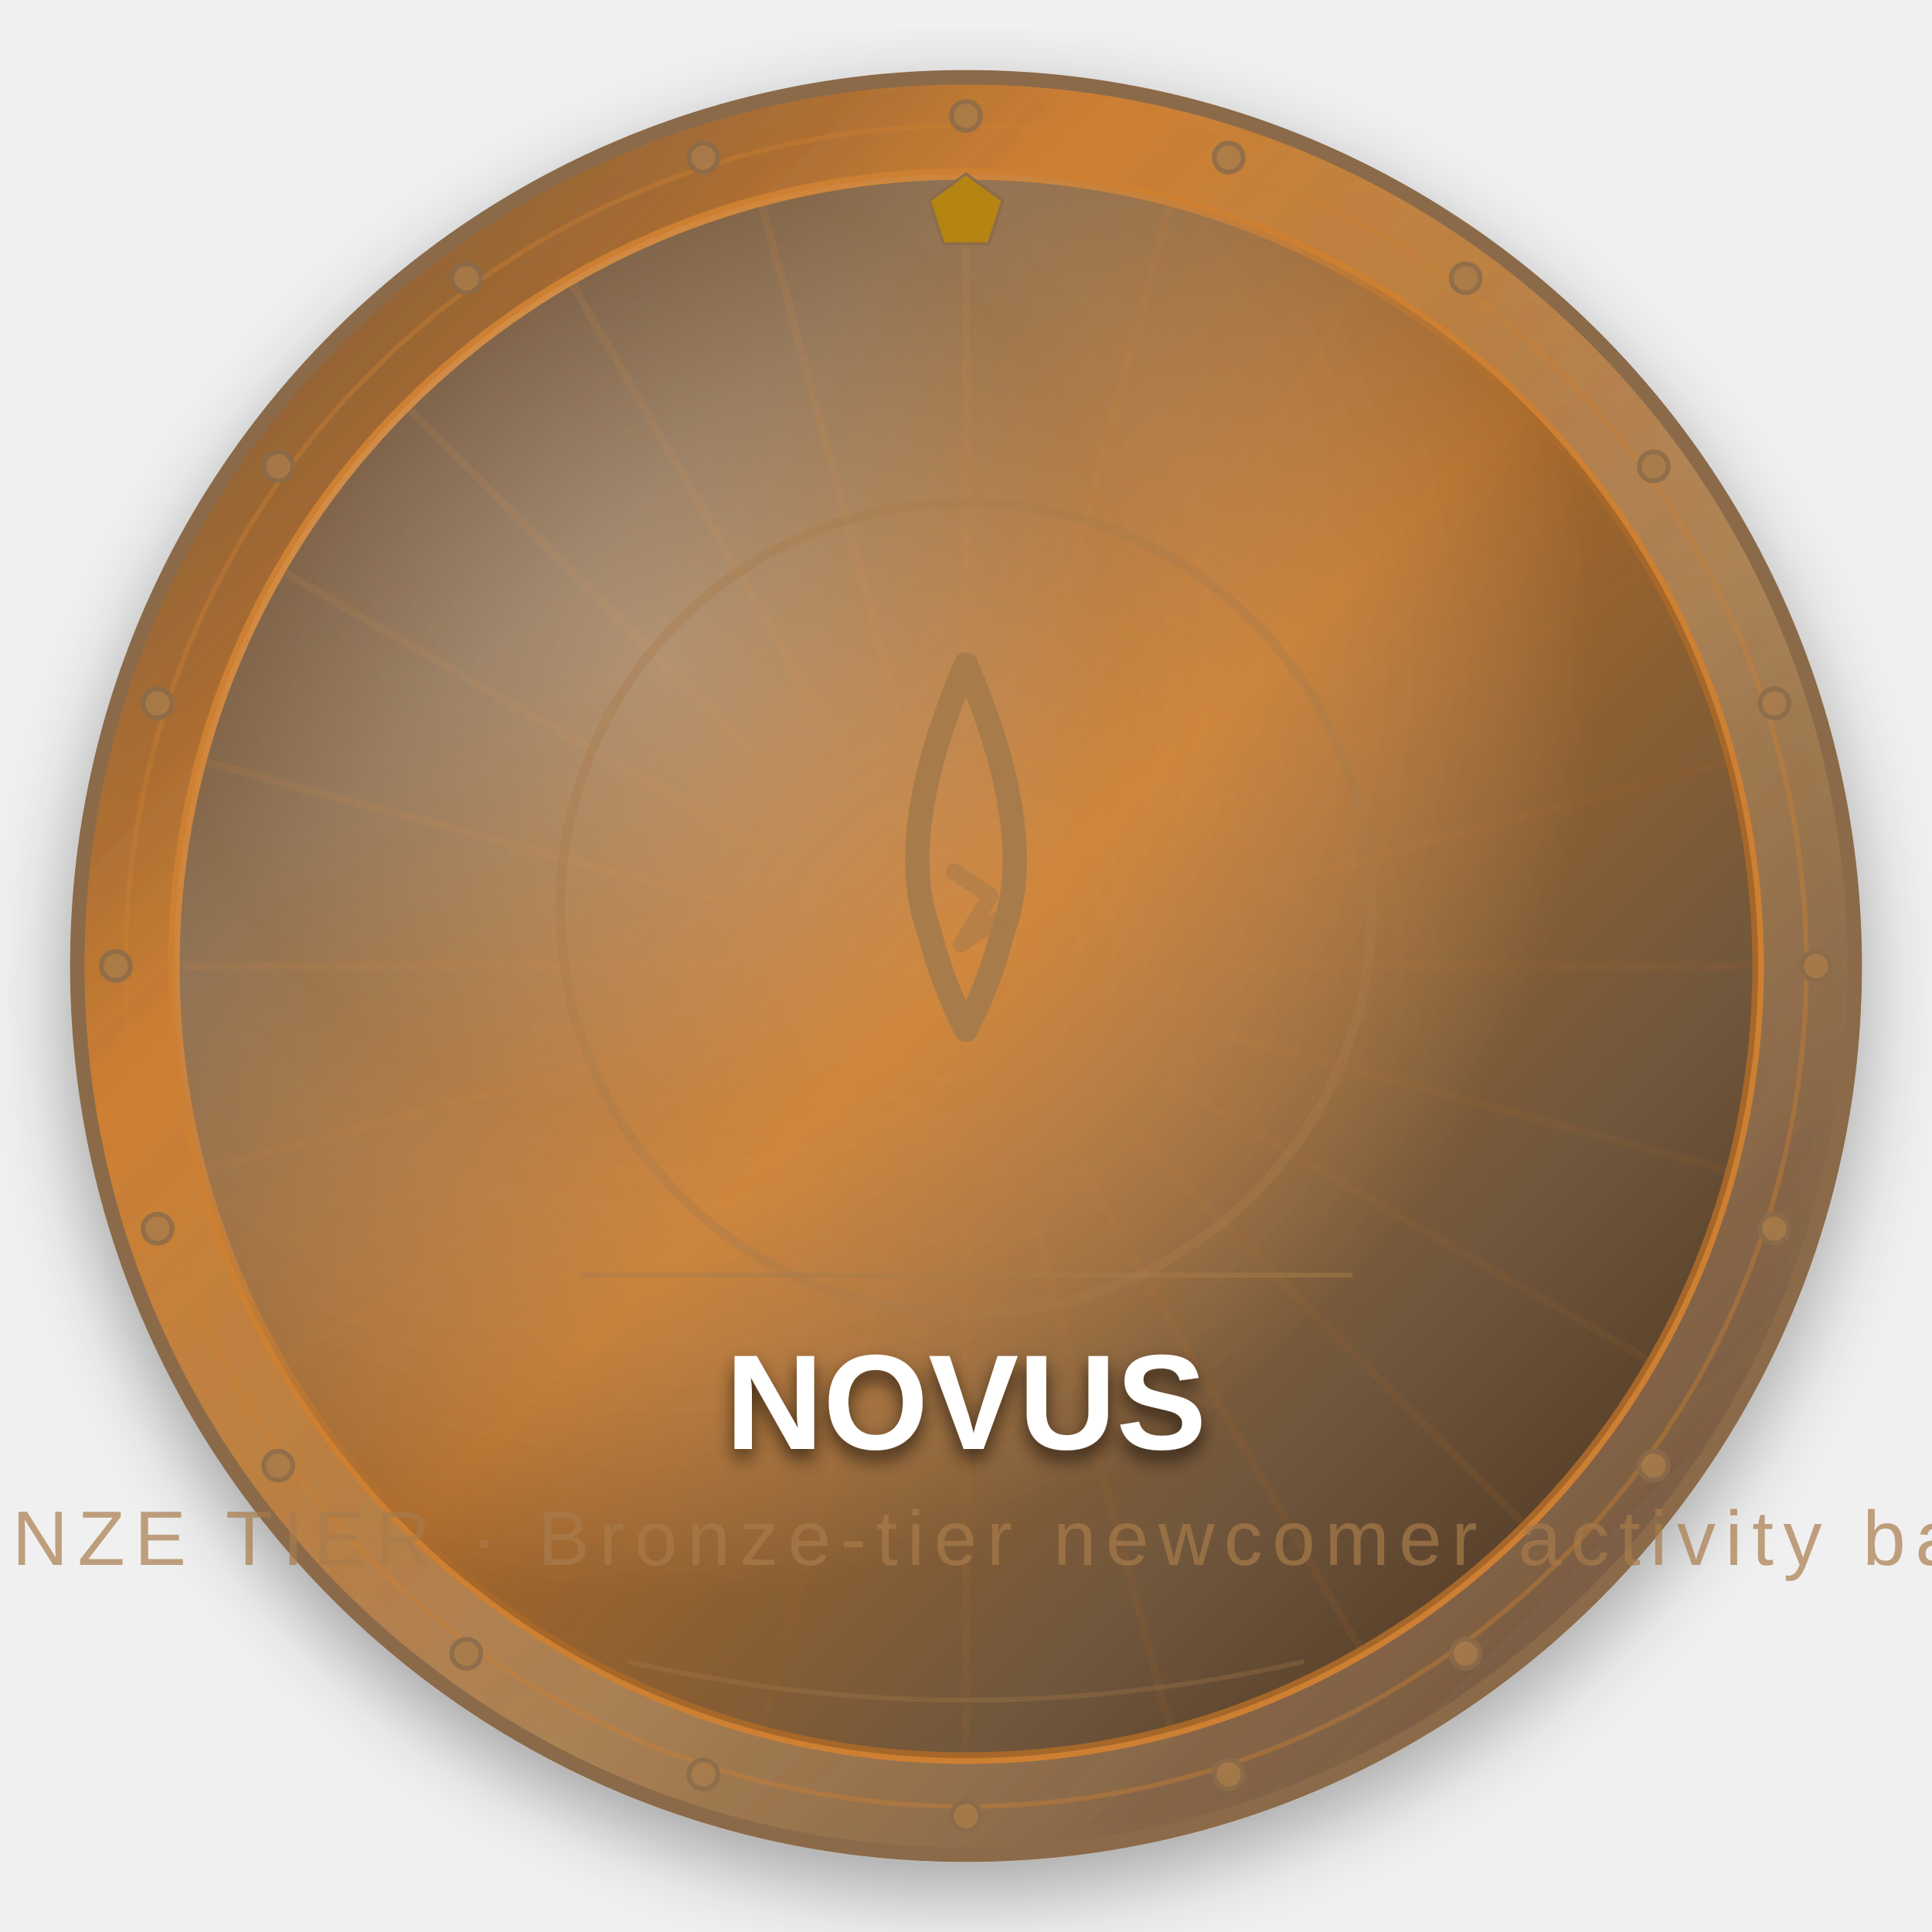
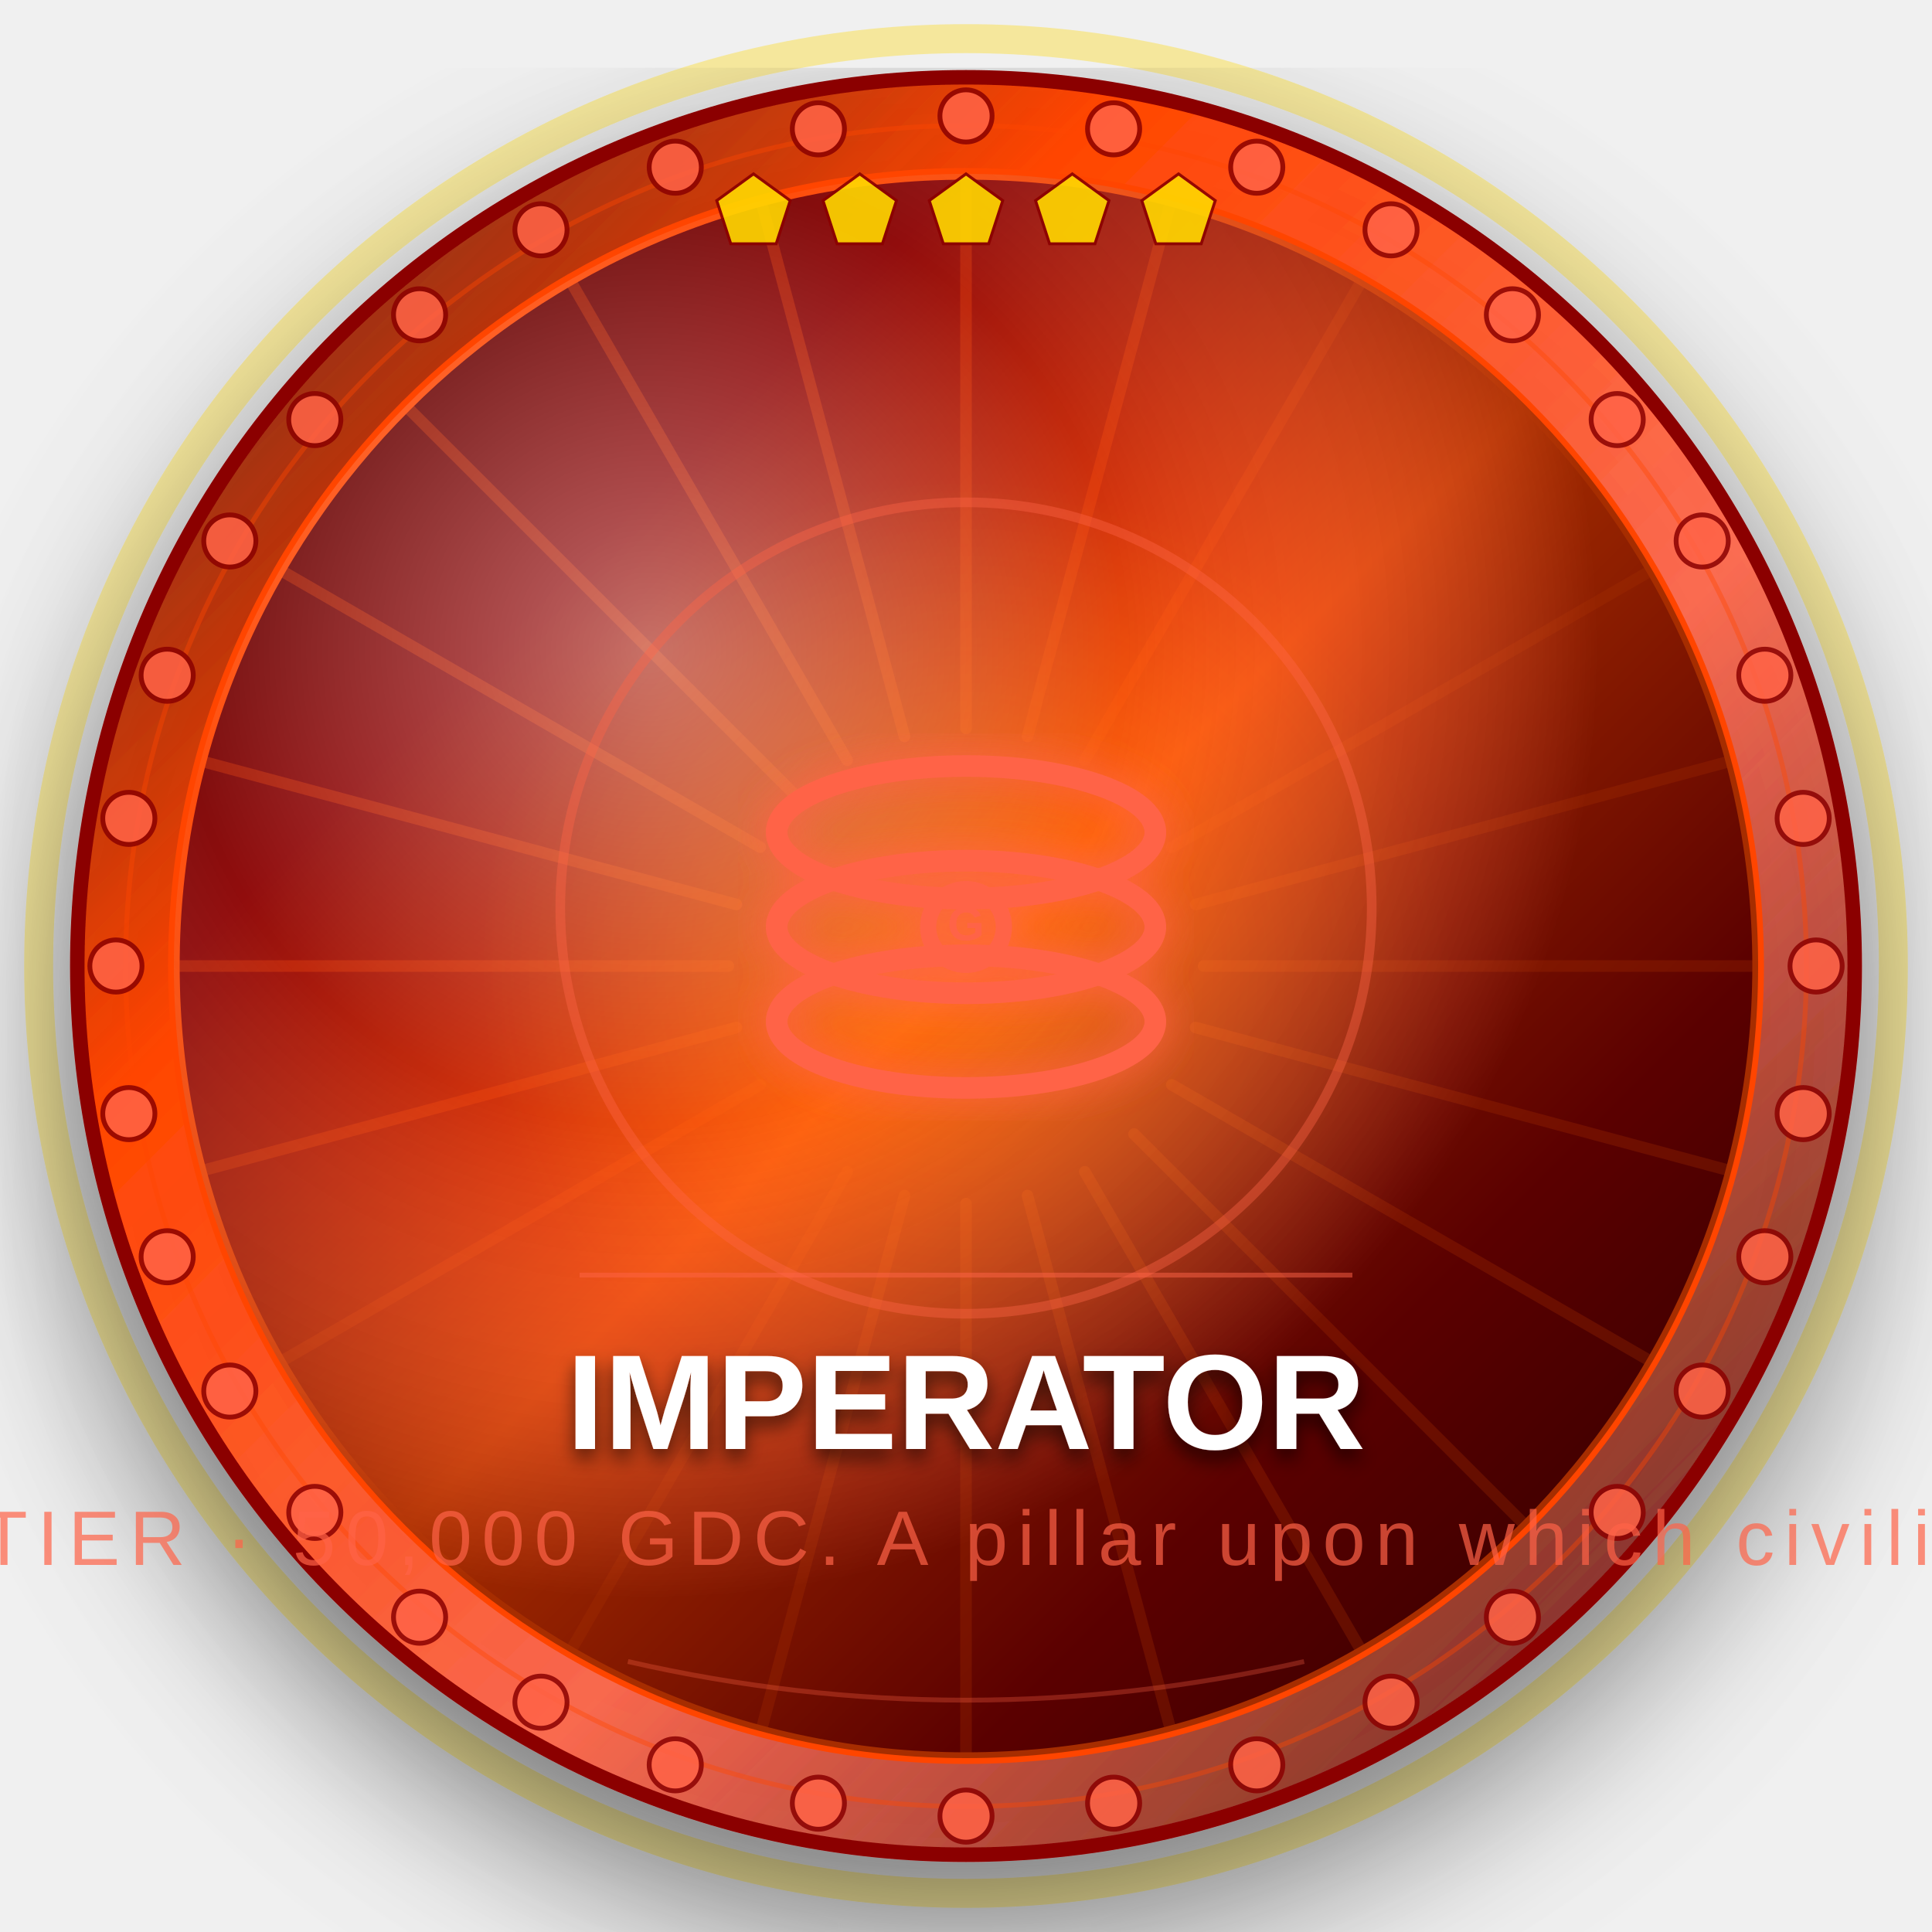
<svg xmlns="http://www.w3.org/2000/svg" viewBox="0 0 200 200" width="200" height="200">
  <defs>
    <linearGradient id="b10" x1="0%" y1="0%" x2="100%" y2="100%">
-       <stop offset="0%" stop-color="#4A2F1A" />
-       <stop offset="25%" stop-color="#8B6B4A" />
-       <stop offset="50%" stop-color="#CD7F32" />
-       <stop offset="75%" stop-color="#8B6B4A" />
-       <stop offset="100%" stop-color="#4A2F1A" />
+       <stop offset="0%" stop-color="#3A0000" />
+       <stop offset="25%" stop-color="#8B0000" />
+       <stop offset="50%" stop-color="#FF4500" />
+       <stop offset="75%" stop-color="#8B0000" />
+       <stop offset="100%" stop-color="#3A0000" />
    </linearGradient>
    <linearGradient id="r10" x1="0%" y1="0%" x2="100%" y2="100%">
-       <stop offset="0%" stop-color="#4A2F1A" stop-opacity="0.8" />
-       <stop offset="30%" stop-color="#CD7F32" stop-opacity="1" />
-       <stop offset="60%" stop-color="#A87B4A" stop-opacity="0.9" />
-       <stop offset="100%" stop-color="#4A2F1A" stop-opacity="0.8" />
+       <stop offset="0%" stop-color="#3A0000" stop-opacity="0.8" />
+       <stop offset="30%" stop-color="#FF4500" stop-opacity="1" />
+       <stop offset="60%" stop-color="#FF6347" stop-opacity="0.9" />
+       <stop offset="100%" stop-color="#3A0000" stop-opacity="0.8" />
    </linearGradient>
    <radialGradient id="s10" cx="30%" cy="30%" r="60%">
-       <stop offset="0%" stop-color="#fff" stop-opacity="0.24" />
+       <stop offset="0%" stop-color="#fff" stop-opacity="0.4" />
      <stop offset="50%" stop-color="#fff" stop-opacity="0.05" />
-       <stop offset="100%" stop-color="#000" stop-opacity="0.19" />
+       <stop offset="100%" stop-color="#000" stop-opacity="0.35" />
    </radialGradient>
    <radialGradient id="c10" cx="50%" cy="50%" r="50%">
-       <stop offset="0%" stop-color="#CD7F32" stop-opacity="0.12" />
-       <stop offset="100%" stop-color="#CD7F32" stop-opacity="0" />
+       <stop offset="0%" stop-color="#FFD700" stop-opacity="0.25" />
+       <stop offset="100%" stop-color="#FFD700" stop-opacity="0" />
    </radialGradient>
    <filter id="sh10" x="-30%" y="-30%" width="160%" height="160%">
-       <feDropShadow dx="0" dy="3" stdDeviation="4" flood-color="#000" flood-opacity="0.35" />
+       <feDropShadow dx="0" dy="7" stdDeviation="8" flood-color="#000" flood-opacity="0.55" />
+     </filter>
+     <filter id="ig10">
+       <feGaussianBlur stdDeviation="2" result="b" />
+       <feMerge>
+         <feMergeNode in="b" />
+         <feMergeNode in="SourceGraphic" />
+       </feMerge>
    </filter>
  </defs>
-   <circle cx="100" cy="100" r="92" fill="url(#r10)" stroke="#8B6B4A" stroke-width="1.5" filter="url(#sh10)" />
-   <circle cx="100" cy="100" r="87" fill="none" stroke="#CD7F32" stroke-width="0.5" opacity="0.4" />
-   <circle cx="100" cy="100" r="82" fill="url(#b10)" stroke="#CD7F32" stroke-width="1.2" />
-   <line x1="124.6" y1="100" x2="182" y2="100" stroke="#CD7F32" stroke-width="0.8" opacity="0.14" stroke-linecap="round" />
-   <line x1="123.762" y1="106.367" x2="179.206" y2="121.223" stroke="#CD7F32" stroke-width="0.8" opacity="0.14" stroke-linecap="round" />
-   <line x1="121.304" y1="112.3" x2="171.014" y2="141" stroke="#CD7F32" stroke-width="0.8" opacity="0.14" stroke-linecap="round" />
-   <line x1="117.395" y1="117.395" x2="157.983" y2="157.983" stroke="#CD7F32" stroke-width="0.8" opacity="0.14" stroke-linecap="round" />
-   <line x1="112.3" y1="121.304" x2="141" y2="171.014" stroke="#CD7F32" stroke-width="0.8" opacity="0.14" stroke-linecap="round" />
-   <line x1="106.367" y1="123.762" x2="121.223" y2="179.206" stroke="#CD7F32" stroke-width="0.8" opacity="0.14" stroke-linecap="round" />
-   <line x1="100" y1="124.6" x2="100" y2="182" stroke="#CD7F32" stroke-width="0.8" opacity="0.14" stroke-linecap="round" />
-   <line x1="93.633" y1="123.762" x2="78.777" y2="179.206" stroke="#CD7F32" stroke-width="0.8" opacity="0.14" stroke-linecap="round" />
-   <line x1="87.7" y1="121.304" x2="59" y2="171.014" stroke="#CD7F32" stroke-width="0.8" opacity="0.14" stroke-linecap="round" />
-   <line x1="82.605" y1="117.395" x2="42.017" y2="157.983" stroke="#CD7F32" stroke-width="0.8" opacity="0.14" stroke-linecap="round" />
-   <line x1="78.696" y1="112.3" x2="28.986" y2="141" stroke="#CD7F32" stroke-width="0.8" opacity="0.14" stroke-linecap="round" />
-   <line x1="76.238" y1="106.367" x2="20.794" y2="121.223" stroke="#CD7F32" stroke-width="0.8" opacity="0.14" stroke-linecap="round" />
-   <line x1="75.4" y1="100" x2="18" y2="100" stroke="#CD7F32" stroke-width="0.8" opacity="0.14" stroke-linecap="round" />
-   <line x1="76.238" y1="93.633" x2="20.794" y2="78.777" stroke="#CD7F32" stroke-width="0.8" opacity="0.14" stroke-linecap="round" />
-   <line x1="78.696" y1="87.7" x2="28.986" y2="59" stroke="#CD7F32" stroke-width="0.8" opacity="0.14" stroke-linecap="round" />
-   <line x1="82.605" y1="82.605" x2="42.017" y2="42.017" stroke="#CD7F32" stroke-width="0.8" opacity="0.14" stroke-linecap="round" />
-   <line x1="87.7" y1="78.696" x2="59" y2="28.986" stroke="#CD7F32" stroke-width="0.8" opacity="0.14" stroke-linecap="round" />
-   <line x1="93.633" y1="76.238" x2="78.777" y2="20.794" stroke="#CD7F32" stroke-width="0.8" opacity="0.14" stroke-linecap="round" />
-   <line x1="100" y1="75.4" x2="100" y2="18" stroke="#CD7F32" stroke-width="0.8" opacity="0.14" stroke-linecap="round" />
-   <line x1="106.367" y1="76.238" x2="121.223" y2="20.794" stroke="#CD7F32" stroke-width="0.8" opacity="0.14" stroke-linecap="round" />
-   <line x1="112.3" y1="78.696" x2="141" y2="28.986" stroke="#CD7F32" stroke-width="0.8" opacity="0.14" stroke-linecap="round" />
-   <line x1="117.395" y1="82.605" x2="157.983" y2="42.017" stroke="#CD7F32" stroke-width="0.8" opacity="0.14" stroke-linecap="round" />
-   <line x1="121.304" y1="87.7" x2="171.014" y2="59" stroke="#CD7F32" stroke-width="0.8" opacity="0.14" stroke-linecap="round" />
-   <line x1="123.762" y1="93.633" x2="179.206" y2="78.777" stroke="#CD7F32" stroke-width="0.8" opacity="0.14" stroke-linecap="round" />
+   <circle cx="100" cy="100" r="96" fill="none" stroke="#FFD700" stroke-width="3" opacity="0.35" filter="url(#sh10)" />
+   <circle cx="100" cy="100" r="92" fill="url(#r10)" stroke="#8B0000" stroke-width="1.5" filter="url(#sh10)" />
+   <circle cx="100" cy="100" r="87" fill="none" stroke="#FF4500" stroke-width="0.5" opacity="0.4" />
+   <circle cx="100" cy="100" r="82" fill="url(#b10)" stroke="#FF4500" stroke-width="1.2" />
+   <line x1="124.6" y1="100" x2="182" y2="100" stroke="#FF4500" stroke-width="1.2" opacity="0.3" stroke-linecap="round" />
+   <line x1="123.762" y1="106.367" x2="179.206" y2="121.223" stroke="#FF4500" stroke-width="1.2" opacity="0.3" stroke-linecap="round" />
+   <line x1="121.304" y1="112.3" x2="171.014" y2="141" stroke="#FF4500" stroke-width="1.2" opacity="0.3" stroke-linecap="round" />
+   <line x1="117.395" y1="117.395" x2="157.983" y2="157.983" stroke="#FF4500" stroke-width="1.2" opacity="0.3" stroke-linecap="round" />
+   <line x1="112.3" y1="121.304" x2="141" y2="171.014" stroke="#FF4500" stroke-width="1.2" opacity="0.3" stroke-linecap="round" />
+   <line x1="106.367" y1="123.762" x2="121.223" y2="179.206" stroke="#FF4500" stroke-width="1.2" opacity="0.3" stroke-linecap="round" />
+   <line x1="100" y1="124.6" x2="100" y2="182" stroke="#FF4500" stroke-width="1.2" opacity="0.3" stroke-linecap="round" />
+   <line x1="93.633" y1="123.762" x2="78.777" y2="179.206" stroke="#FF4500" stroke-width="1.2" opacity="0.3" stroke-linecap="round" />
+   <line x1="87.7" y1="121.304" x2="59" y2="171.014" stroke="#FF4500" stroke-width="1.2" opacity="0.3" stroke-linecap="round" />
+   <line x1="82.605" y1="117.395" x2="42.017" y2="157.983" stroke="#FF4500" stroke-width="1.2" opacity="0.3" stroke-linecap="round" />
+   <line x1="78.696" y1="112.3" x2="28.986" y2="141" stroke="#FF4500" stroke-width="1.2" opacity="0.3" stroke-linecap="round" />
+   <line x1="76.238" y1="106.367" x2="20.794" y2="121.223" stroke="#FF4500" stroke-width="1.2" opacity="0.3" stroke-linecap="round" />
+   <line x1="75.4" y1="100" x2="18" y2="100" stroke="#FF4500" stroke-width="1.2" opacity="0.3" stroke-linecap="round" />
+   <line x1="76.238" y1="93.633" x2="20.794" y2="78.777" stroke="#FF4500" stroke-width="1.2" opacity="0.3" stroke-linecap="round" />
+   <line x1="78.696" y1="87.7" x2="28.986" y2="59" stroke="#FF4500" stroke-width="1.2" opacity="0.3" stroke-linecap="round" />
+   <line x1="82.605" y1="82.605" x2="42.017" y2="42.017" stroke="#FF4500" stroke-width="1.2" opacity="0.3" stroke-linecap="round" />
+   <line x1="87.7" y1="78.696" x2="59" y2="28.986" stroke="#FF4500" stroke-width="1.2" opacity="0.3" stroke-linecap="round" />
+   <line x1="93.633" y1="76.238" x2="78.777" y2="20.794" stroke="#FF4500" stroke-width="1.2" opacity="0.3" stroke-linecap="round" />
+   <line x1="100" y1="75.4" x2="100" y2="18" stroke="#FF4500" stroke-width="1.2" opacity="0.3" stroke-linecap="round" />
+   <line x1="106.367" y1="76.238" x2="121.223" y2="20.794" stroke="#FF4500" stroke-width="1.2" opacity="0.3" stroke-linecap="round" />
+   <line x1="112.3" y1="78.696" x2="141" y2="28.986" stroke="#FF4500" stroke-width="1.2" opacity="0.3" stroke-linecap="round" />
+   <line x1="117.395" y1="82.605" x2="157.983" y2="42.017" stroke="#FF4500" stroke-width="1.2" opacity="0.3" stroke-linecap="round" />
+   <line x1="121.304" y1="87.7" x2="171.014" y2="59" stroke="#FF4500" stroke-width="1.2" opacity="0.3" stroke-linecap="round" />
+   <line x1="123.762" y1="93.633" x2="179.206" y2="78.777" stroke="#FF4500" stroke-width="1.2" opacity="0.3" stroke-linecap="round" />
  <circle cx="100" cy="100" r="50" fill="url(#c10)" />
  <circle cx="100" cy="100" r="82" fill="url(#s10)" />
-   <circle cx="100" cy="12" r="1.5" fill="#A87B4A" stroke="#8B6B4A" stroke-width="0.5" opacity="0.85" />
-   <circle cx="127.193" cy="16.307" r="1.5" fill="#A87B4A" stroke="#8B6B4A" stroke-width="0.5" opacity="0.85" />
-   <circle cx="151.725" cy="28.807" r="1.5" fill="#A87B4A" stroke="#8B6B4A" stroke-width="0.5" opacity="0.85" />
-   <circle cx="171.193" cy="48.275" r="1.5" fill="#A87B4A" stroke="#8B6B4A" stroke-width="0.5" opacity="0.85" />
-   <circle cx="183.693" cy="72.807" r="1.5" fill="#A87B4A" stroke="#8B6B4A" stroke-width="0.5" opacity="0.85" />
-   <circle cx="188" cy="100" r="1.5" fill="#A87B4A" stroke="#8B6B4A" stroke-width="0.5" opacity="0.85" />
-   <circle cx="183.693" cy="127.193" r="1.5" fill="#A87B4A" stroke="#8B6B4A" stroke-width="0.5" opacity="0.85" />
-   <circle cx="171.193" cy="151.725" r="1.5" fill="#A87B4A" stroke="#8B6B4A" stroke-width="0.5" opacity="0.85" />
-   <circle cx="151.725" cy="171.193" r="1.5" fill="#A87B4A" stroke="#8B6B4A" stroke-width="0.5" opacity="0.85" />
-   <circle cx="127.193" cy="183.693" r="1.5" fill="#A87B4A" stroke="#8B6B4A" stroke-width="0.5" opacity="0.85" />
-   <circle cx="100" cy="188" r="1.5" fill="#A87B4A" stroke="#8B6B4A" stroke-width="0.5" opacity="0.85" />
-   <circle cx="72.807" cy="183.693" r="1.5" fill="#A87B4A" stroke="#8B6B4A" stroke-width="0.5" opacity="0.85" />
-   <circle cx="48.275" cy="171.193" r="1.5" fill="#A87B4A" stroke="#8B6B4A" stroke-width="0.5" opacity="0.85" />
-   <circle cx="28.807" cy="151.725" r="1.5" fill="#A87B4A" stroke="#8B6B4A" stroke-width="0.5" opacity="0.85" />
-   <circle cx="16.307" cy="127.193" r="1.5" fill="#A87B4A" stroke="#8B6B4A" stroke-width="0.5" opacity="0.85" />
-   <circle cx="12" cy="100" r="1.5" fill="#A87B4A" stroke="#8B6B4A" stroke-width="0.5" opacity="0.85" />
-   <circle cx="16.307" cy="72.807" r="1.5" fill="#A87B4A" stroke="#8B6B4A" stroke-width="0.5" opacity="0.85" />
-   <circle cx="28.807" cy="48.275" r="1.5" fill="#A87B4A" stroke="#8B6B4A" stroke-width="0.5" opacity="0.85" />
-   <circle cx="48.275" cy="28.807" r="1.5" fill="#A87B4A" stroke="#8B6B4A" stroke-width="0.5" opacity="0.85" />
-   <circle cx="72.807" cy="16.307" r="1.5" fill="#A87B4A" stroke="#8B6B4A" stroke-width="0.5" opacity="0.85" />
-   <polygon points="100,18 103.804,20.764 102.351,25.236 97.649,25.236 96.196,20.764" fill="#B8860B" stroke="#8B6B4A" stroke-width="0.3" opacity="0.9" />
-   <circle cx="100" cy="94" r="42" fill="none" stroke="#A87B4A" stroke-width="1" opacity="0.4" />
-   <g>
+   <circle cx="100" cy="12" r="2.7" fill="#FF6347" stroke="#8B0000" stroke-width="0.5" opacity="0.85" />
+   <circle cx="115.281" cy="13.337" r="2.7" fill="#FF6347" stroke="#8B0000" stroke-width="0.5" opacity="0.85" />
+   <circle cx="130.098" cy="17.307" r="2.7" fill="#FF6347" stroke="#8B0000" stroke-width="0.5" opacity="0.85" />
+   <circle cx="144" cy="23.79" r="2.7" fill="#FF6347" stroke="#8B0000" stroke-width="0.5" opacity="0.85" />
+   <circle cx="156.565" cy="32.588" r="2.7" fill="#FF6347" stroke="#8B0000" stroke-width="0.5" opacity="0.85" />
+   <circle cx="167.412" cy="43.435" r="2.7" fill="#FF6347" stroke="#8B0000" stroke-width="0.5" opacity="0.85" />
+   <circle cx="176.21" cy="56" r="2.7" fill="#FF6347" stroke="#8B0000" stroke-width="0.5" opacity="0.85" />
+   <circle cx="182.693" cy="69.902" r="2.7" fill="#FF6347" stroke="#8B0000" stroke-width="0.5" opacity="0.85" />
+   <circle cx="186.663" cy="84.719" r="2.7" fill="#FF6347" stroke="#8B0000" stroke-width="0.5" opacity="0.85" />
+   <circle cx="188" cy="100" r="2.7" fill="#FF6347" stroke="#8B0000" stroke-width="0.5" opacity="0.85" />
+   <circle cx="186.663" cy="115.281" r="2.7" fill="#FF6347" stroke="#8B0000" stroke-width="0.5" opacity="0.85" />
+   <circle cx="182.693" cy="130.098" r="2.7" fill="#FF6347" stroke="#8B0000" stroke-width="0.5" opacity="0.85" />
+   <circle cx="176.21" cy="144" r="2.7" fill="#FF6347" stroke="#8B0000" stroke-width="0.5" opacity="0.85" />
+   <circle cx="167.412" cy="156.565" r="2.7" fill="#FF6347" stroke="#8B0000" stroke-width="0.5" opacity="0.85" />
+   <circle cx="156.565" cy="167.412" r="2.7" fill="#FF6347" stroke="#8B0000" stroke-width="0.5" opacity="0.85" />
+   <circle cx="144" cy="176.21" r="2.7" fill="#FF6347" stroke="#8B0000" stroke-width="0.5" opacity="0.85" />
+   <circle cx="130.098" cy="182.693" r="2.7" fill="#FF6347" stroke="#8B0000" stroke-width="0.5" opacity="0.85" />
+   <circle cx="115.281" cy="186.663" r="2.7" fill="#FF6347" stroke="#8B0000" stroke-width="0.5" opacity="0.85" />
+   <circle cx="100" cy="188" r="2.7" fill="#FF6347" stroke="#8B0000" stroke-width="0.5" opacity="0.85" />
+   <circle cx="84.719" cy="186.663" r="2.7" fill="#FF6347" stroke="#8B0000" stroke-width="0.5" opacity="0.85" />
+   <circle cx="69.902" cy="182.693" r="2.7" fill="#FF6347" stroke="#8B0000" stroke-width="0.5" opacity="0.85" />
+   <circle cx="56" cy="176.21" r="2.7" fill="#FF6347" stroke="#8B0000" stroke-width="0.5" opacity="0.85" />
+   <circle cx="43.435" cy="167.412" r="2.7" fill="#FF6347" stroke="#8B0000" stroke-width="0.5" opacity="0.85" />
+   <circle cx="32.588" cy="156.565" r="2.7" fill="#FF6347" stroke="#8B0000" stroke-width="0.5" opacity="0.85" />
+   <circle cx="23.79" cy="144" r="2.7" fill="#FF6347" stroke="#8B0000" stroke-width="0.5" opacity="0.85" />
+   <circle cx="17.307" cy="130.098" r="2.7" fill="#FF6347" stroke="#8B0000" stroke-width="0.5" opacity="0.85" />
+   <circle cx="13.337" cy="115.281" r="2.7" fill="#FF6347" stroke="#8B0000" stroke-width="0.5" opacity="0.85" />
+   <circle cx="12" cy="100" r="2.7" fill="#FF6347" stroke="#8B0000" stroke-width="0.5" opacity="0.85" />
+   <circle cx="13.337" cy="84.719" r="2.7" fill="#FF6347" stroke="#8B0000" stroke-width="0.5" opacity="0.85" />
+   <circle cx="17.307" cy="69.902" r="2.7" fill="#FF6347" stroke="#8B0000" stroke-width="0.5" opacity="0.85" />
+   <circle cx="23.79" cy="56" r="2.7" fill="#FF6347" stroke="#8B0000" stroke-width="0.5" opacity="0.85" />
+   <circle cx="32.588" cy="43.435" r="2.7" fill="#FF6347" stroke="#8B0000" stroke-width="0.5" opacity="0.85" />
+   <circle cx="43.435" cy="32.588" r="2.7" fill="#FF6347" stroke="#8B0000" stroke-width="0.5" opacity="0.85" />
+   <circle cx="56" cy="23.79" r="2.7" fill="#FF6347" stroke="#8B0000" stroke-width="0.5" opacity="0.85" />
+   <circle cx="69.902" cy="17.307" r="2.7" fill="#FF6347" stroke="#8B0000" stroke-width="0.5" opacity="0.85" />
+   <circle cx="84.719" cy="13.337" r="2.7" fill="#FF6347" stroke="#8B0000" stroke-width="0.5" opacity="0.85" />
+   <polygon points="78,18 81.804,20.764 80.351,25.236 75.649,25.236 74.196,20.764" fill="#FFD700" stroke="#8B0000" stroke-width="0.3" opacity="0.9" />
+   <polygon points="89,18 92.804,20.764 91.351,25.236 86.649,25.236 85.196,20.764" fill="#FFD700" stroke="#8B0000" stroke-width="0.3" opacity="0.9" />
+   <polygon points="100,18 103.804,20.764 102.351,25.236 97.649,25.236 96.196,20.764" fill="#FFD700" stroke="#8B0000" stroke-width="0.3" opacity="0.9" />
+   <polygon points="111,18 114.804,20.764 113.351,25.236 108.649,25.236 107.196,20.764" fill="#FFD700" stroke="#8B0000" stroke-width="0.3" opacity="0.9" />
+   <polygon points="122,18 125.804,20.764 124.351,25.236 119.649,25.236 118.196,20.764" fill="#FFD700" stroke="#8B0000" stroke-width="0.3" opacity="0.9" />
+   <circle cx="100" cy="94" r="42" fill="none" stroke="#FF6347" stroke-width="1" opacity="0.4" />
+   <g filter="url(#ig10)">
    <g transform="translate(100,94)">
-       <path d="M0 -25.2 Q7.56 -7.56 3.78 2.52 Q2.52 7.56 0 12.6 Q-2.52 7.56 -3.78 2.52 Q-7.56 -7.56 0 -25.2Z" fill="none" stroke="#A87B4A" stroke-width="2.52" stroke-linejoin="round" />
-       <path d="M-1.26 -3.78 L2.52 -1.26 L-0.504 3.78 L3.024 1.26" fill="none" stroke="#A87B4A" stroke-width="1.68" stroke-linecap="round" stroke-linejoin="round" opacity="0.6" />
+       <ellipse cx="0" cy="-7.84" rx="19.6" ry="6.86" fill="none" stroke="#FF6347" stroke-width="2.24" />
+       <ellipse cx="0" cy="1.96" rx="19.6" ry="6.86" fill="none" stroke="#FF6347" stroke-width="2.24" />
+       <ellipse cx="0" cy="11.76" rx="19.6" ry="6.86" fill="none" stroke="#FF6347" stroke-width="2.24" />
+       <circle cx="0" cy="1.96" r="3.92" fill="none" stroke="#FF6347" stroke-width="1.68" />
+       <text x="0" y="3.332" text-anchor="middle" font-size="4.9" fill="#FF6347" font-weight="bold" font-family="Arial">G</text>
    </g>
  </g>
-   <line x1="60" y1="132" x2="140" y2="132" stroke="#A87B4A" stroke-width="0.5" opacity="0.5" />
-   <text x="100" y="150" text-anchor="middle" font-size="14" font-weight="bold" fill="#fff" font-family="Arial,sans-serif" filter="drop-shadow(0 1px 1px rgba(0,0,0,0.6))">NOVUS</text>
-   <text x="100" y="162" text-anchor="middle" font-size="8" fill="#A87B4A" opacity="0.7" font-family="Arial,sans-serif" letter-spacing="1">BRONZE TIER · Bronze-tier newcomer activity badge</text>
-   <path d="M65 172 Q100 180 135 172" fill="none" stroke="#A87B4A" stroke-width="0.5" opacity="0.3" />
+   <line x1="60" y1="132" x2="140" y2="132" stroke="#FF6347" stroke-width="0.5" opacity="0.5" />
+   <text x="100" y="150" text-anchor="middle" font-size="14" font-weight="bold" fill="#fff" font-family="Arial,sans-serif" filter="drop-shadow(0 1px 1px rgba(0,0,0,0.6))">IMPERATOR</text>
+   <text x="100" y="162" text-anchor="middle" font-size="8" fill="#FF6347" opacity="0.7" font-family="Arial,sans-serif" letter-spacing="1">LEGENDARY TIER · 50,000 GDC. A pillar upon which civilization stands.</text>
+   <path d="M65 172 Q100 180 135 172" fill="none" stroke="#FF6347" stroke-width="0.5" opacity="0.3" />
</svg>
